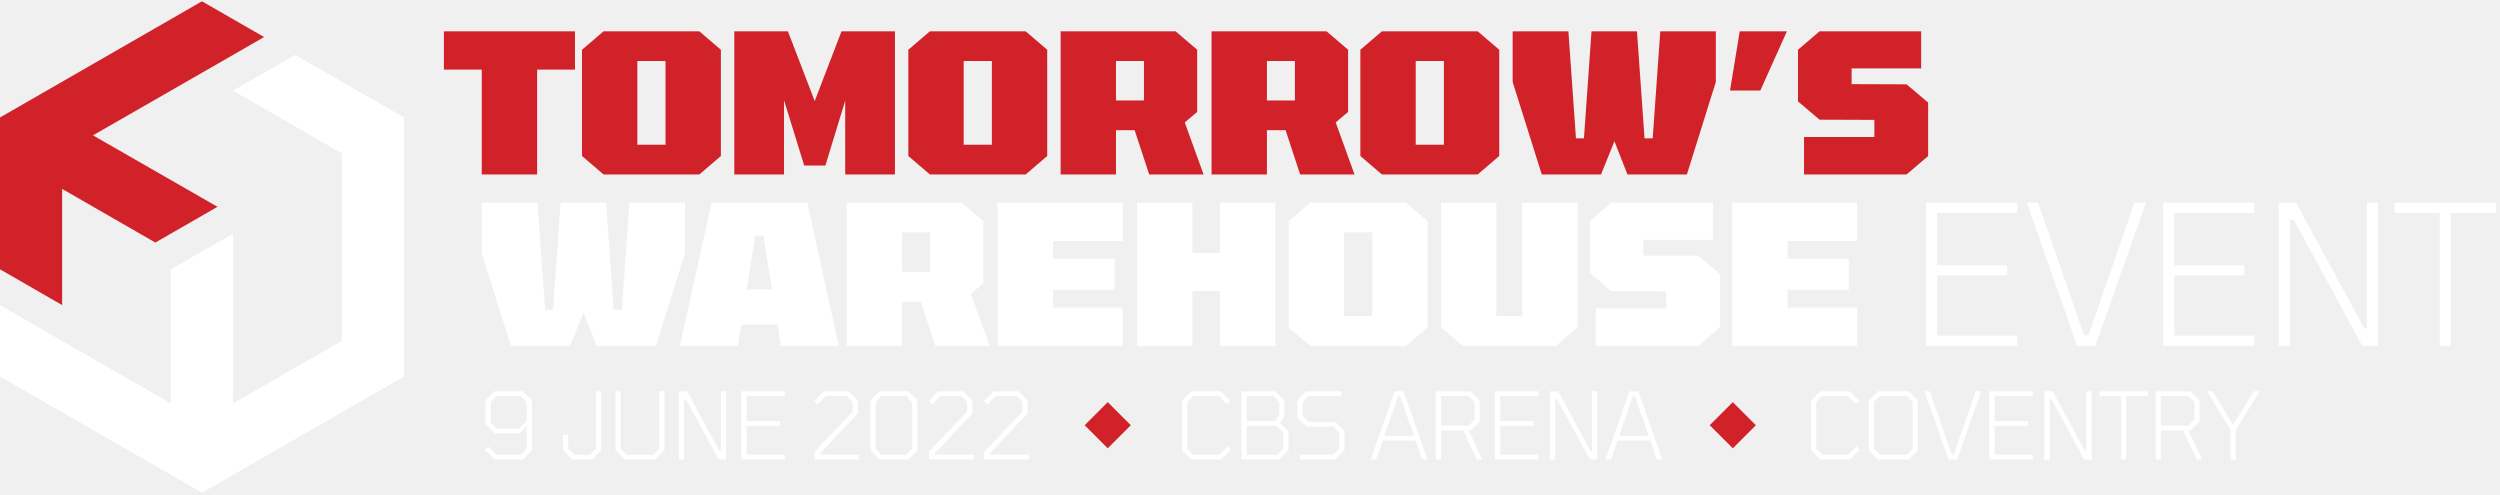
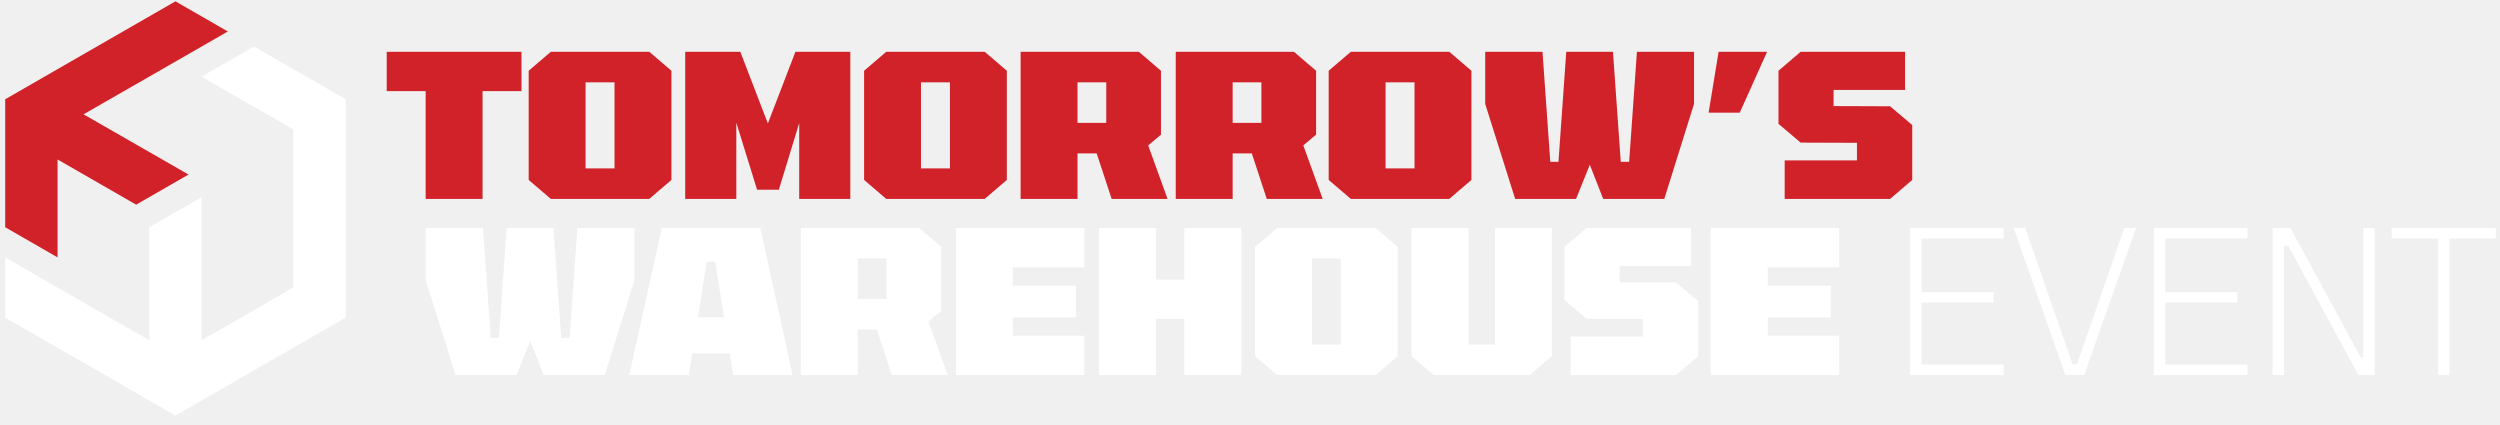
- <svg xmlns="http://www.w3.org/2000/svg" width="100%" height="100%" viewBox="0 0 1442 285" version="1.1" xml:space="preserve" style="fill-rule:evenodd;clip-rule:evenodd;stroke-linejoin:round;stroke-miterlimit:2;">
-   <g transform="matrix(1,0,0,1,0,-64.4051)">
-     <g transform="matrix(0.631533,0,0,0.631533,721,206.5)">
-       <g transform="matrix(1,0,0,1,-1141.67,-225)">
-         <g transform="matrix(4.16667,0,0,4.16667,0,0)">
-           <path d="M44.27,0.284L0,25.749L0,59.037L13.621,66.877L13.621,41.411L34.054,53.167L47.678,45.331L20.376,29.667L44.27,15.956L57.894,8.121L44.27,0.284Z" style="fill:rgb(210,34,41);fill-rule:nonzero;" />
-           <path d="M51.08,19.873L74.914,33.58L88.54,25.746L64.702,12.037L51.08,19.873ZM74.918,33.583L74.918,74.71L51.081,88.42L51.081,51.206L37.459,59.039L37.459,88.416L13.593,74.728L0,66.872L0,82.539L44.27,108L88.542,82.543L88.54,25.746L74.918,33.583Z" style="fill:white;fill-rule:nonzero;" />
-           <path d="M524.884,44.432L524.884,46.689L534.806,46.689L534.806,75.813L537.19,75.813L537.19,46.689L547.111,46.689L547.111,44.432L524.884,44.432ZM518.838,44.432L518.838,72.024L518.284,72.024L503.297,44.432L499.507,44.432L499.507,75.813L501.934,75.813L501.934,48.222L502.829,48.222L517.815,75.813L521.265,75.813L521.265,44.432L518.838,44.432ZM474.173,44.432L474.173,75.813L494.143,75.813L494.143,73.557L476.599,73.557L476.599,60.358L491.971,60.358L491.971,58.143L476.599,58.143L476.599,46.689L494.143,46.689L494.143,44.432L474.173,44.432ZM467.871,44.432L457.779,73.515L456.842,73.515L446.751,44.432L444.282,44.432L455.31,75.813L459.312,75.813L470.383,44.432L467.871,44.432ZM422.183,44.432L422.183,75.813L442.152,75.813L442.152,73.557L424.61,73.557L424.61,60.358L439.982,60.358L439.982,58.143L424.61,58.143L424.61,46.689L442.152,46.689L442.152,44.432L422.183,44.432ZM379.688,44.432L379.688,75.813L407.067,75.813L407.067,67.425L391.824,67.425L391.824,63.508L405.279,63.508L405.279,56.738L391.824,56.738L391.824,52.821L407.067,52.821L407.067,44.432L379.688,44.432ZM353.204,44.432L348.478,48.478L348.478,59.804L353.204,63.806L365.211,63.849L365.211,67.595L349.798,67.595L349.798,75.813L372.28,75.813L377.006,71.769L377.006,60.059L372.28,56.056L360.23,56.014L360.23,52.565L375.473,52.565L375.473,44.432L353.204,44.432ZM333.66,44.432L333.66,69.299L327.997,69.299L327.997,44.432L315.862,44.432L315.862,71.769L320.589,75.813L341.069,75.813L345.796,71.769L345.796,44.432L333.66,44.432ZM287.206,44.432L282.479,48.478L282.479,71.769L287.206,75.813L308.197,75.813L312.924,71.769L312.924,48.478L308.197,44.432L287.206,44.432ZM294.615,50.947L300.789,50.947L300.789,69.299L294.615,69.299L294.615,50.947ZM267.406,44.432L267.406,55.461L261.359,55.461L261.359,44.432L249.224,44.432L249.224,75.813L261.359,75.813L261.359,63.806L267.406,63.806L267.406,75.813L279.541,75.813L279.541,44.432L267.406,44.432ZM218.695,44.432L218.695,75.813L246.074,75.813L246.074,67.425L230.83,67.425L230.83,63.508L244.285,63.508L244.285,56.738L230.83,56.738L230.83,52.821L246.074,52.821L246.074,44.432L218.695,44.432ZM185.61,44.432L185.61,75.813L197.746,75.813L197.746,66.106L201.834,66.106L205.027,75.813L216.949,75.813L212.819,64.402L215.544,62.103L215.544,48.478L210.817,44.432L185.61,44.432ZM197.746,50.947L203.877,50.947L203.877,59.591L197.746,59.591L197.746,50.947ZM155.975,44.432L149.034,75.813L161.723,75.813L162.447,71.173L170.452,71.173L171.176,75.813L183.864,75.813L176.967,44.432L155.975,44.432ZM165.555,51.628L167.344,51.628L169.217,63.465L163.682,63.465L165.555,51.628ZM137.963,44.432L136.303,67.894L134.514,67.894L132.854,44.432L122.89,44.432L121.23,67.894L119.484,67.894L117.823,44.432L105.603,44.432L105.603,55.545L111.99,75.813L124.977,75.813L127.915,68.532L130.768,75.813L143.797,75.813L150.141,55.545L150.141,44.432L137.963,44.432Z" style="fill:white;fill-rule:nonzero;" />
-           <path d="M117.738,38.243L117.738,15.25L126.04,15.25L126.04,6.862L97.299,6.862L97.299,15.25L105.603,15.25L105.603,38.243L117.738,38.243ZM153.292,38.243L158.018,34.198L158.018,10.907L153.292,6.862L132.299,6.862L127.574,10.907L127.574,34.198L132.299,38.243L153.292,38.243ZM139.708,13.376L145.883,13.376L145.883,31.728L139.708,31.728L139.708,13.376ZM171.857,38.243L171.857,21.977L176.284,36.284L180.926,36.284L185.27,22.063L185.27,38.243L196.169,38.243L196.169,6.862L184.461,6.862L178.585,22.148L172.708,6.862L160.957,6.862L160.957,38.243L171.857,38.243ZM224.826,38.243L229.552,34.198L229.552,10.907L224.826,6.862L203.833,6.862L199.108,10.907L199.108,34.198L203.833,38.243L224.826,38.243ZM211.242,13.376L217.417,13.376L217.417,31.728L211.242,31.728L211.242,13.376ZM244.625,38.243L244.625,28.535L248.712,28.535L251.906,38.243L263.828,38.243L259.698,26.832L262.423,24.532L262.423,10.907L257.696,6.862L232.49,6.862L232.49,38.243L244.625,38.243ZM244.625,13.376L250.757,13.376L250.757,22.02L244.625,22.02L244.625,13.376ZM277.71,38.243L277.71,28.535L281.797,28.535L284.991,38.243L296.913,38.243L292.783,26.832L295.508,24.532L295.508,10.907L290.781,6.862L265.574,6.862L265.574,38.243L277.71,38.243ZM277.71,13.376L283.841,13.376L283.841,22.02L277.71,22.02L277.71,13.376ZM323.909,38.243L328.634,34.198L328.634,10.907L323.909,6.862L302.917,6.862L298.19,10.907L298.19,34.198L302.917,38.243L323.909,38.243ZM310.326,13.376L316.499,13.376L316.499,31.728L310.326,31.728L310.326,13.376ZM350.947,38.243L353.884,30.962L356.737,38.243L369.767,38.243L376.111,17.975L376.111,6.862L363.934,6.862L362.272,30.323L360.484,30.323L358.823,6.862L348.861,6.862L347.199,30.323L345.453,30.323L343.793,6.862L331.573,6.862L331.573,17.975L337.96,38.243L350.947,38.243ZM385.861,19.848L391.695,6.862L381.348,6.862L379.219,19.848L385.861,19.848ZM417.924,38.243L422.65,34.198L422.65,22.488L417.924,18.486L405.874,18.443L405.874,14.994L421.117,14.994L421.117,6.862L398.848,6.862L394.122,10.907L394.122,22.233L398.848,26.235L410.855,26.278L410.855,30.025L395.441,30.025L395.441,38.243L417.924,38.243Z" style="fill:rgb(210,34,41);fill-rule:nonzero;" />
-           <path d="M108.902,93.96L113.795,93.96L115.439,92.214L115.439,88.134L114.12,86.794L108.902,86.794L107.563,88.134L107.583,92.62L108.902,93.96ZM108.375,100.719L106.304,98.629L107.055,97.878L108.841,99.685L114.12,99.685L115.439,98.345L115.439,93.412L113.937,94.995L108.415,94.995L106.426,93.006L106.426,87.769L108.415,85.759L114.607,85.759L116.596,87.769L116.596,98.71L114.607,100.719L108.375,100.719Z" style="fill:white;fill-rule:nonzero;" />
-           <path d="M125.386,100.719L123.396,98.71L123.396,95.3L124.533,95.3L124.553,98.345L125.873,99.685L129.304,99.685L130.623,98.345L130.623,85.759L131.78,85.759L131.78,98.71L129.791,100.719L125.386,100.719Z" style="fill:white;fill-rule:nonzero;" />
-           <path d="M136.896,100.719L134.906,98.71L134.906,85.759L136.043,85.759L136.043,98.345L137.363,99.685L143.189,99.685L144.508,98.345L144.508,85.759L145.666,85.759L145.666,98.71L143.676,100.719L136.896,100.719Z" style="fill:white;fill-rule:nonzero;" />
-           <path d="M148.791,100.719L148.791,85.759L150.598,85.759L157.744,98.913L158.007,98.913L158.007,85.759L159.165,85.759L159.165,100.719L157.52,100.719L150.375,87.565L149.948,87.565L149.948,100.719L148.791,100.719Z" style="fill:white;fill-rule:nonzero;" />
-           <path d="M162.514,100.719L162.514,85.759L172.035,85.759L172.035,86.835L163.671,86.835L163.671,92.295L171,92.295L171,93.351L163.671,93.351L163.671,99.644L172.035,99.644L172.035,100.719L162.514,100.719Z" style="fill:white;fill-rule:nonzero;" />
-           <path d="M178.53,100.719L178.53,99.035L186.894,90.204L186.894,88.134L185.554,86.794L181.027,86.794L179.261,88.661L178.489,87.931L180.56,85.759L186.041,85.759L188.03,87.769L188.03,90.651L179.789,99.38L179.789,99.644L188.355,99.644L188.355,100.719L178.53,100.719Z" style="fill:white;fill-rule:nonzero;" />
-           <path d="M193.268,99.685L198.627,99.685L199.947,98.345L199.947,88.134L198.627,86.794L193.268,86.794L191.948,88.134L191.948,98.345L193.268,99.685ZM192.801,100.719L190.812,98.71L190.812,87.769L192.801,85.759L199.114,85.759L201.084,87.769L201.084,98.71L199.114,100.719L192.801,100.719Z" style="fill:white;fill-rule:nonzero;" />
-           <path d="M203.621,100.719L203.621,99.035L211.984,90.204L211.984,88.134L210.644,86.794L206.117,86.794L204.351,88.661L203.58,87.931L205.65,85.759L211.131,85.759L213.121,87.769L213.121,90.651L204.879,99.38L204.879,99.644L213.446,99.644L213.446,100.719L203.621,100.719Z" style="fill:white;fill-rule:nonzero;" />
-           <path d="M215.74,100.719L215.74,99.035L224.103,90.204L224.103,88.134L222.763,86.794L218.236,86.794L216.47,88.661L215.699,87.931L217.77,85.759L223.251,85.759L225.24,87.769L225.24,90.651L216.998,99.38L216.998,99.644L225.565,99.644L225.565,100.719L215.74,100.719Z" style="fill:white;fill-rule:nonzero;" />
-           <path d="M261.129,100.719L259.139,98.71L259.139,87.769L261.129,85.759L267.584,85.759L269.655,87.85L268.944,88.601L267.158,86.794L261.596,86.794L260.276,88.134L260.276,98.345L261.596,99.685L267.28,99.685L269.106,97.837L269.837,98.568L267.706,100.719L261.129,100.719Z" style="fill:white;fill-rule:nonzero;" />
-           <path d="M273.268,99.685L279.967,99.685L281.287,98.345L281.287,94.873L279.825,93.351L273.268,93.351L273.268,99.685ZM273.268,92.295L279.541,92.295L280.414,90.976L280.414,88.134L279.094,86.794L273.268,86.794L273.268,92.295ZM272.111,100.719L272.111,85.759L279.561,85.759L281.55,87.769L281.55,91.26L280.617,92.681L282.444,94.589L282.444,98.71L280.455,100.719L272.111,100.719Z" style="fill:white;fill-rule:nonzero;" />
-           <path d="M284.941,100.719L284.941,99.644L292.249,99.644L293.568,98.304L293.568,94.853L292.249,93.514L286.362,93.514L284.373,91.523L284.373,87.769L286.362,85.759L293.974,85.759L293.974,86.835L286.849,86.835L285.529,88.175L285.529,91.138L286.849,92.478L292.736,92.478L294.725,94.487L294.725,98.71L292.736,100.719L284.941,100.719Z" style="fill:white;fill-rule:nonzero;" />
-           <path d="M303.454,95.522L309.929,95.522L306.905,86.855L306.478,86.855L303.454,95.522ZM300.469,100.719L305.727,85.759L307.656,85.759L312.914,100.719L311.715,100.719L310.275,96.578L303.109,96.578L301.668,100.719L300.469,100.719Z" style="fill:white;fill-rule:nonzero;" />
-           <path d="M315.877,93.311L321.907,93.311L323.226,91.971L323.226,88.134L321.907,86.794L315.877,86.794L315.877,93.311ZM314.72,100.719L314.72,85.759L322.374,85.759L324.363,87.769L324.363,92.336L322.374,94.346L321.947,94.346L324.952,100.719L323.713,100.719L320.729,94.346L315.877,94.346L315.877,100.719L314.72,100.719Z" style="fill:white;fill-rule:nonzero;" />
-           <path d="M327.692,100.719L327.692,85.759L337.212,85.759L337.212,86.835L328.849,86.835L328.849,92.295L336.177,92.295L336.177,93.351L328.849,93.351L328.849,99.644L337.212,99.644L337.212,100.719L327.692,100.719Z" style="fill:white;fill-rule:nonzero;" />
-           <path d="M339.75,100.719L339.75,85.759L341.556,85.759L348.702,98.913L348.966,98.913L348.966,85.759L350.123,85.759L350.123,100.719L348.479,100.719L341.334,87.565L340.907,87.565L340.907,100.719L339.75,100.719Z" style="fill:white;fill-rule:nonzero;" />
-           <path d="M354.914,95.522L361.389,95.522L358.365,86.855L357.938,86.855L354.914,95.522ZM351.929,100.719L357.187,85.759L359.116,85.759L364.374,100.719L363.175,100.719L361.735,96.578L354.569,96.578L353.127,100.719L351.929,100.719Z" style="fill:white;fill-rule:nonzero;" />
-           <path d="M398.963,100.719L396.974,98.71L396.974,87.769L398.963,85.759L405.418,85.759L407.489,87.85L406.779,88.601L404.993,86.794L399.43,86.794L398.111,88.134L398.111,98.345L399.43,99.685L405.114,99.685L406.941,97.837L407.671,98.568L405.541,100.719L398.963,100.719Z" style="fill:white;fill-rule:nonzero;" />
-           <path d="M412.077,99.685L417.943,99.685L419.263,98.345L419.263,88.134L417.943,86.794L412.077,86.794L410.757,88.134L410.757,98.345L412.077,99.685ZM411.61,100.719L409.621,98.71L409.621,87.769L411.61,85.759L418.41,85.759L420.4,87.769L420.4,98.71L418.41,100.719L411.61,100.719Z" style="fill:white;fill-rule:nonzero;" />
-           <path d="M427.098,100.719L421.84,85.759L423.018,85.759L427.83,99.623L428.276,99.623L433.086,85.759L434.285,85.759L429.006,100.719L427.098,100.719Z" style="fill:white;fill-rule:nonzero;" />
-           <path d="M436.071,100.719L436.071,85.759L445.591,85.759L445.591,86.835L437.228,86.835L437.228,92.295L444.556,92.295L444.556,93.351L437.228,93.351L437.228,99.644L445.591,99.644L445.591,100.719L436.071,100.719Z" style="fill:white;fill-rule:nonzero;" />
-           <path d="M448.129,100.719L448.129,85.759L449.936,85.759L457.082,98.913L457.346,98.913L457.346,85.759L458.502,85.759L458.502,100.719L456.859,100.719L449.713,87.565L449.287,87.565L449.287,100.719L448.129,100.719Z" style="fill:white;fill-rule:nonzero;" />
-           <path d="M464.938,100.719L464.938,86.835L460.208,86.835L460.208,85.759L470.804,85.759L470.804,86.835L466.075,86.835L466.075,100.719L464.938,100.719Z" style="fill:white;fill-rule:nonzero;" />
-           <path d="M473.667,93.311L479.696,93.311L481.015,91.971L481.015,88.134L479.696,86.794L473.667,86.794L473.667,93.311ZM472.509,100.719L472.509,85.759L480.163,85.759L482.152,87.769L482.152,92.336L480.163,94.346L479.736,94.346L482.741,100.719L481.502,100.719L478.518,94.346L473.667,94.346L473.667,100.719L472.509,100.719Z" style="fill:white;fill-rule:nonzero;" />
-           <path d="M488.932,100.719L488.932,94.224L483.714,85.759L484.994,85.759L489.358,92.863L489.663,92.863L494.006,85.759L495.306,85.759L490.089,94.224L490.089,100.719L488.932,100.719Z" style="fill:white;fill-rule:nonzero;" />
-           <path d="M237.757,93.208L242.818,88.147L247.878,93.208L242.818,98.269L237.757,93.208Z" style="fill:rgb(210,34,41);fill-rule:nonzero;" />
-           <path d="M374.767,93.208L379.828,88.147L384.889,93.208L379.828,98.269L374.767,93.208Z" style="fill:rgb(210,34,41);fill-rule:nonzero;" />
-         </g>
-       </g>
+ <svg xmlns="http://www.w3.org/2000/svg" width="100%" height="100%" viewBox="0 0 1403 238" version="1.1" xml:space="preserve" style="fill-rule:evenodd;clip-rule:evenodd;stroke-linejoin:round;stroke-miterlimit:2;">
+   <g transform="matrix(2.63139,0,0,2.63139,-39.0023,-2.5e-05)">
+     <g transform="matrix(0.820069,0,0,0.820069,15.9314,0.0511003)">
+       <path d="M44.27,0.284L0,25.749L0,59.037L13.621,66.877L13.621,41.411L34.054,53.167L47.678,45.331L20.376,29.667L44.27,15.956L57.894,8.121L44.27,0.284Z" style="fill:rgb(210,34,41);fill-rule:nonzero;" />
+     </g>
+     <g transform="matrix(0.820069,0,0,0.820069,15.9314,0.0511003)">
+       <path d="M51.08,19.873L74.914,33.58L88.54,25.746L64.702,12.037L51.08,19.873ZM74.918,33.583L74.918,74.71L51.081,88.42L51.081,51.206L37.459,59.039L37.459,88.416L13.593,74.728L0,66.872L0,82.539L44.27,108L88.542,82.543L88.54,25.746L74.918,33.583Z" style="fill:white;fill-rule:nonzero;" />
+     </g>
+     <g transform="matrix(1,0,0,1,0,4.1803)">
+       <path d="M524.884,44.432L524.884,46.689L534.806,46.689L534.806,75.813L537.19,75.813L537.19,46.689L547.111,46.689L547.111,44.432L524.884,44.432ZM518.838,44.432L518.838,72.024L518.284,72.024L503.297,44.432L499.507,44.432L499.507,75.813L501.934,75.813L501.934,48.222L502.829,48.222L517.815,75.813L521.265,75.813L521.265,44.432L518.838,44.432ZM474.173,44.432L474.173,75.813L494.143,75.813L494.143,73.557L476.599,73.557L476.599,60.358L491.971,60.358L491.971,58.143L476.599,58.143L476.599,46.689L494.143,46.689L494.143,44.432L474.173,44.432ZM467.871,44.432L457.779,73.515L456.842,73.515L446.751,44.432L444.282,44.432L455.31,75.813L459.312,75.813L470.383,44.432L467.871,44.432ZM422.183,44.432L422.183,75.813L442.152,75.813L442.152,73.557L424.61,73.557L424.61,60.358L439.982,60.358L439.982,58.143L424.61,58.143L424.61,46.689L442.152,46.689L442.152,44.432L422.183,44.432ZM379.688,44.432L379.688,75.813L407.067,75.813L407.067,67.425L391.824,67.425L391.824,63.508L405.279,63.508L405.279,56.738L391.824,56.738L391.824,52.821L407.067,52.821L407.067,44.432L379.688,44.432ZM353.204,44.432L348.478,48.478L348.478,59.804L353.204,63.806L365.211,63.849L365.211,67.595L349.798,67.595L349.798,75.813L372.28,75.813L377.006,71.769L377.006,60.059L372.28,56.056L360.23,56.014L360.23,52.565L375.473,52.565L375.473,44.432L353.204,44.432ZM333.66,44.432L333.66,69.299L327.997,69.299L327.997,44.432L315.862,44.432L315.862,71.769L320.589,75.813L341.069,75.813L345.796,71.769L345.796,44.432L333.66,44.432ZM287.206,44.432L282.479,48.478L282.479,71.769L287.206,75.813L308.197,75.813L312.924,71.769L312.924,48.478L308.197,44.432L287.206,44.432ZM294.615,50.947L300.789,50.947L300.789,69.299L294.615,69.299L294.615,50.947ZM267.406,44.432L267.406,55.461L261.359,55.461L261.359,44.432L249.224,44.432L249.224,75.813L261.359,75.813L261.359,63.806L267.406,63.806L267.406,75.813L279.541,75.813L279.541,44.432L267.406,44.432ZM218.695,44.432L218.695,75.813L246.074,75.813L246.074,67.425L230.83,67.425L230.83,63.508L244.285,63.508L244.285,56.738L230.83,56.738L230.83,52.821L246.074,52.821L246.074,44.432L218.695,44.432ZM185.61,44.432L185.61,75.813L197.746,75.813L197.746,66.106L201.834,66.106L205.027,75.813L216.949,75.813L212.819,64.402L215.544,62.103L215.544,48.478L210.817,44.432L185.61,44.432ZM197.746,50.947L203.877,50.947L203.877,59.591L197.746,59.591L197.746,50.947ZM155.975,44.432L149.034,75.813L161.723,75.813L162.447,71.173L170.452,71.173L171.176,75.813L183.864,75.813L176.967,44.432L155.975,44.432ZM165.555,51.628L167.344,51.628L169.217,63.465L163.682,63.465L165.555,51.628ZM137.963,44.432L136.303,67.894L134.514,67.894L132.854,44.432L122.89,44.432L121.23,67.894L119.484,67.894L117.823,44.432L105.603,44.432L105.603,55.545L111.99,75.813L124.977,75.813L127.915,68.532L130.768,75.813L143.797,75.813L150.141,55.545L150.141,44.432L137.963,44.432Z" style="fill:white;fill-rule:nonzero;" />
+     </g>
+     <g transform="matrix(1,0,0,1,0,4.1803)">
+       <path d="M117.738,38.243L117.738,15.25L126.04,15.25L126.04,6.862L97.299,6.862L97.299,15.25L105.603,15.25L105.603,38.243L117.738,38.243ZM153.292,38.243L158.018,34.198L158.018,10.907L153.292,6.862L132.299,6.862L127.574,10.907L127.574,34.198L132.299,38.243L153.292,38.243ZM139.708,13.376L145.883,13.376L145.883,31.728L139.708,31.728L139.708,13.376ZM171.857,38.243L171.857,21.977L176.284,36.284L180.926,36.284L185.27,22.063L185.27,38.243L196.169,38.243L196.169,6.862L184.461,6.862L178.585,22.148L172.708,6.862L160.957,6.862L160.957,38.243L171.857,38.243ZM224.826,38.243L229.552,34.198L229.552,10.907L224.826,6.862L203.833,6.862L199.108,10.907L199.108,34.198L203.833,38.243L224.826,38.243ZM211.242,13.376L217.417,13.376L217.417,31.728L211.242,31.728L211.242,13.376ZM244.625,38.243L244.625,28.535L248.712,28.535L251.906,38.243L263.828,38.243L259.698,26.832L262.423,24.532L262.423,10.907L257.696,6.862L232.49,6.862L232.49,38.243L244.625,38.243ZM244.625,13.376L250.757,13.376L250.757,22.02L244.625,22.02L244.625,13.376ZM277.71,38.243L277.71,28.535L281.797,28.535L284.991,38.243L296.913,38.243L292.783,26.832L295.508,24.532L295.508,10.907L290.781,6.862L265.574,6.862L265.574,38.243L277.71,38.243ZM277.71,13.376L283.841,13.376L283.841,22.02L277.71,22.02L277.71,13.376ZM323.909,38.243L328.634,34.198L328.634,10.907L323.909,6.862L302.917,6.862L298.19,10.907L298.19,34.198L302.917,38.243L323.909,38.243ZM310.326,13.376L316.499,13.376L316.499,31.728L310.326,31.728L310.326,13.376ZM350.947,38.243L353.884,30.962L356.737,38.243L369.767,38.243L376.111,17.975L376.111,6.862L363.934,6.862L362.272,30.323L360.484,30.323L358.823,6.862L348.861,6.862L347.199,30.323L345.453,30.323L343.793,6.862L331.573,6.862L331.573,17.975L337.96,38.243L350.947,38.243ZM385.861,19.848L391.695,6.862L381.348,6.862L379.219,19.848L385.861,19.848ZM417.924,38.243L422.65,34.198L422.65,22.488L417.924,18.486L405.874,18.443L405.874,14.994L421.117,14.994L421.117,6.862L398.848,6.862L394.122,10.907L394.122,22.233L398.848,26.235L410.855,26.278L410.855,30.025L395.441,30.025L395.441,38.243L417.924,38.243Z" style="fill:rgb(210,34,41);fill-rule:nonzero;" />
    </g>
  </g>
</svg>
